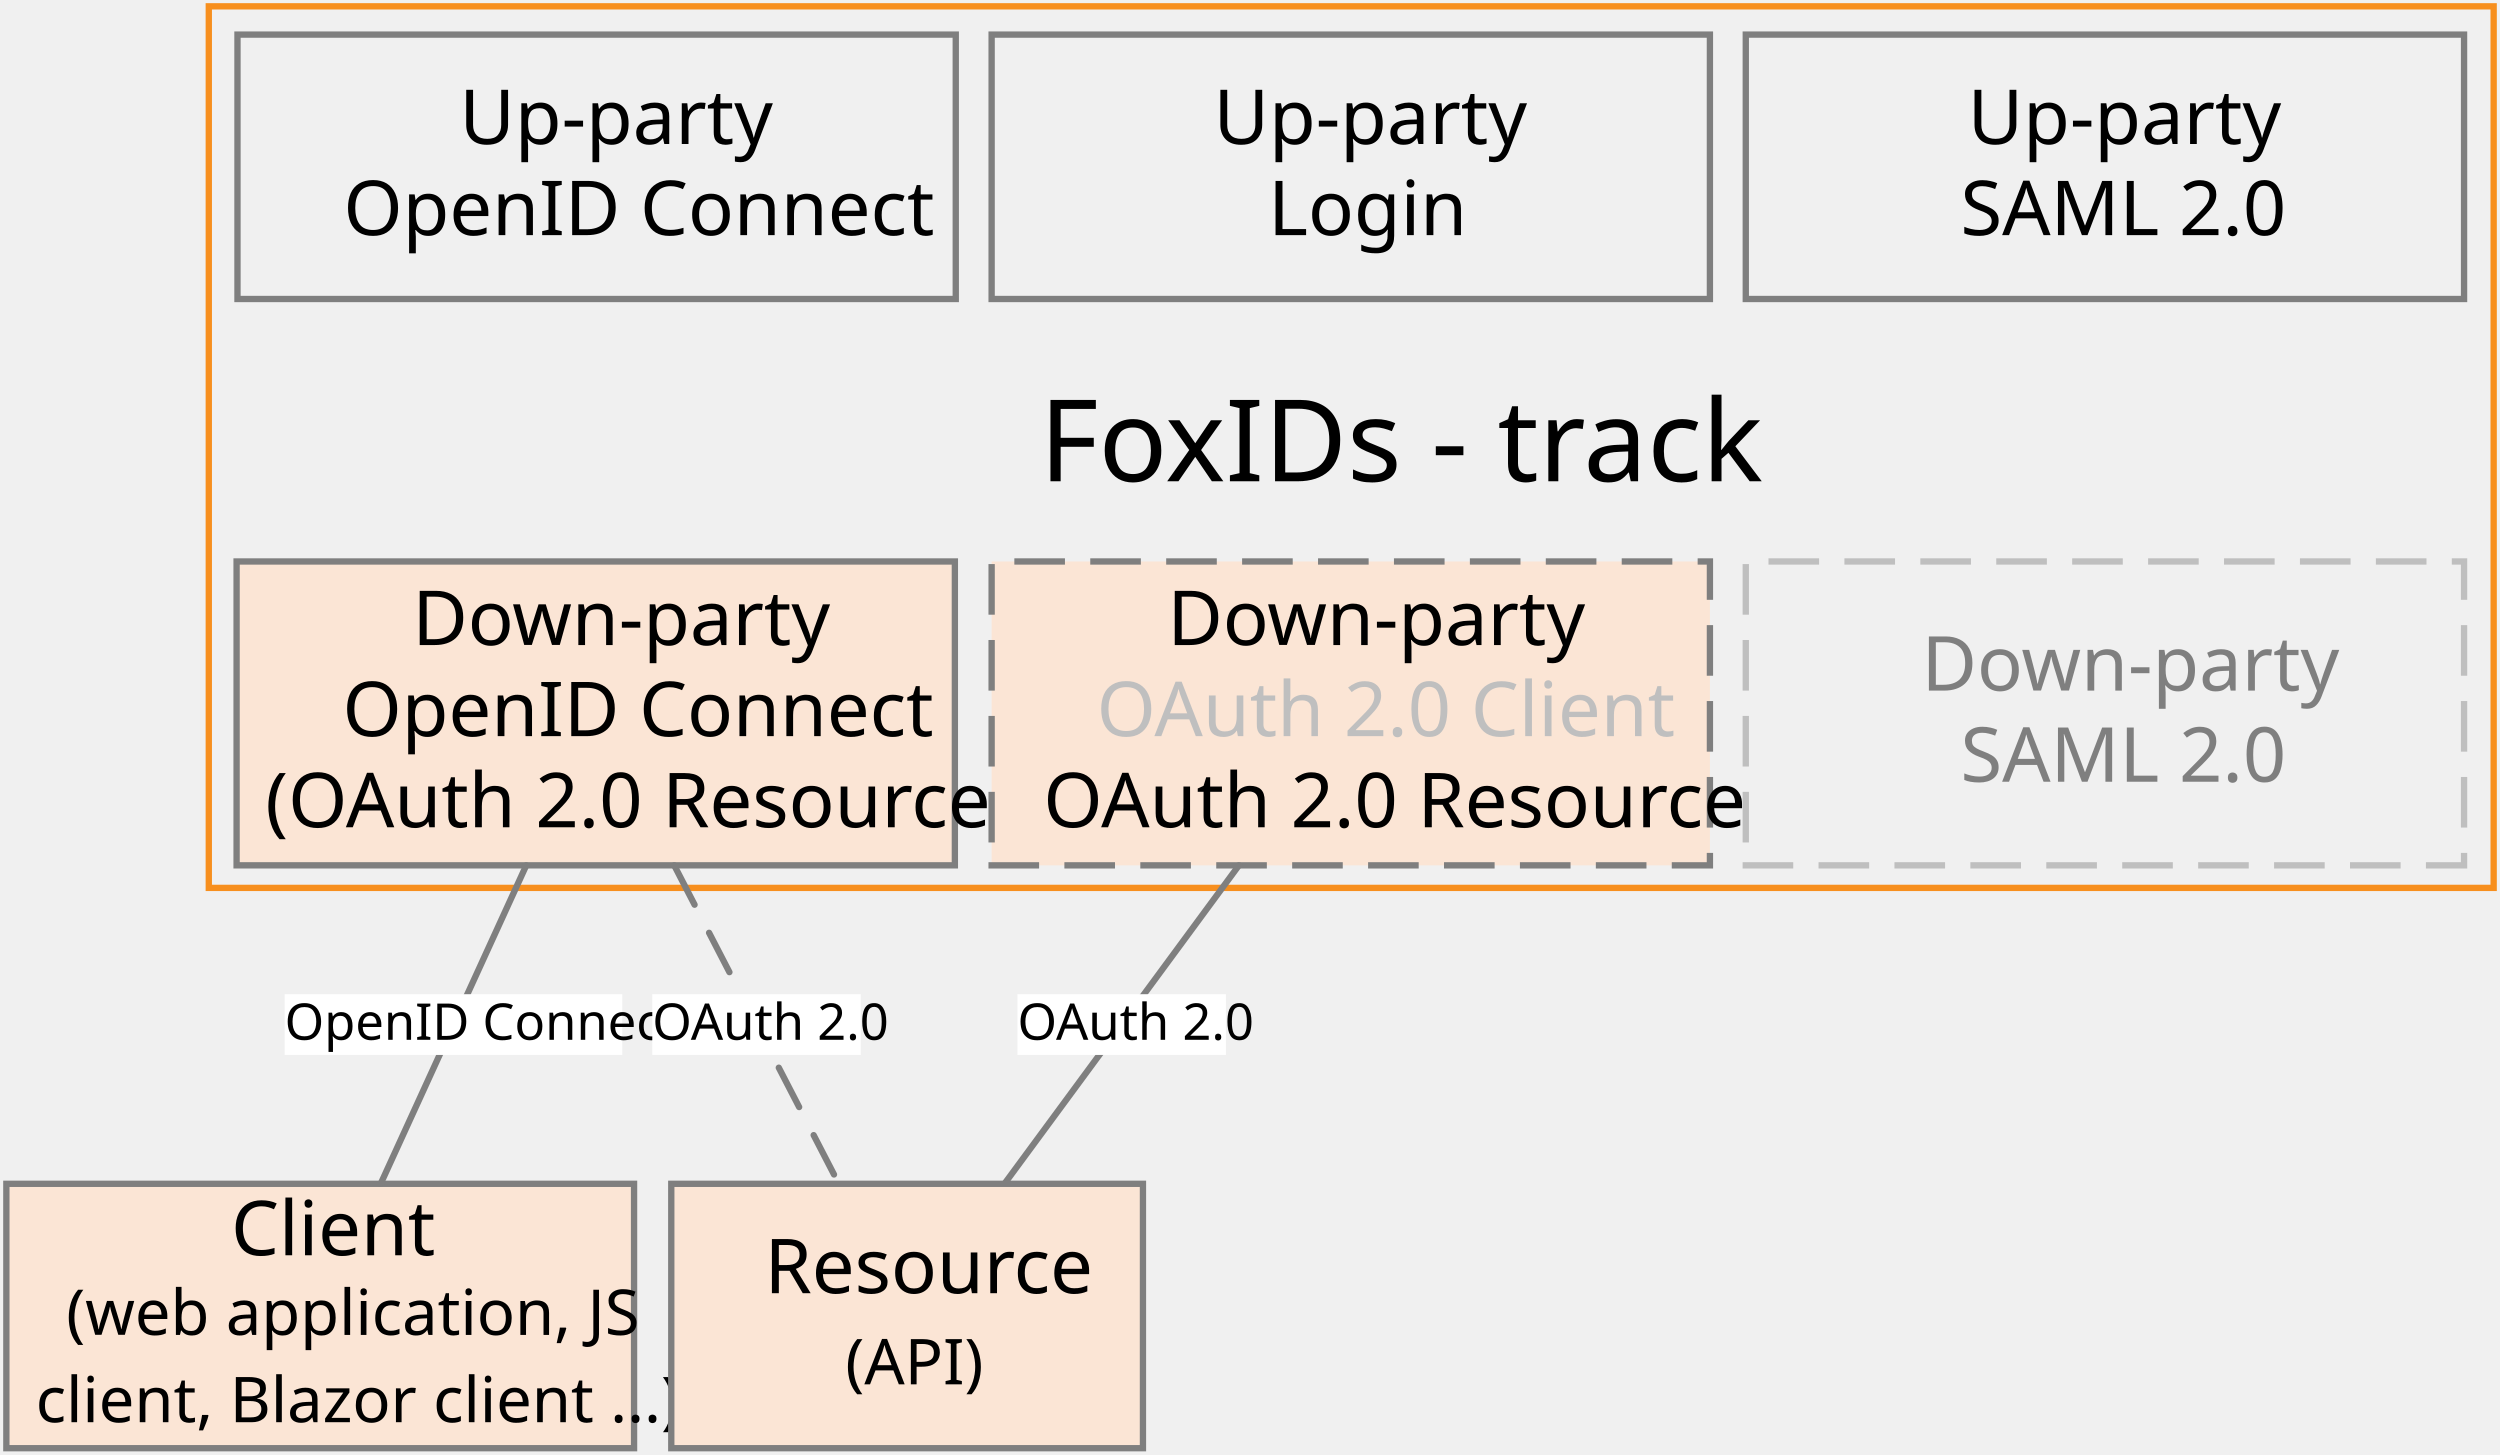
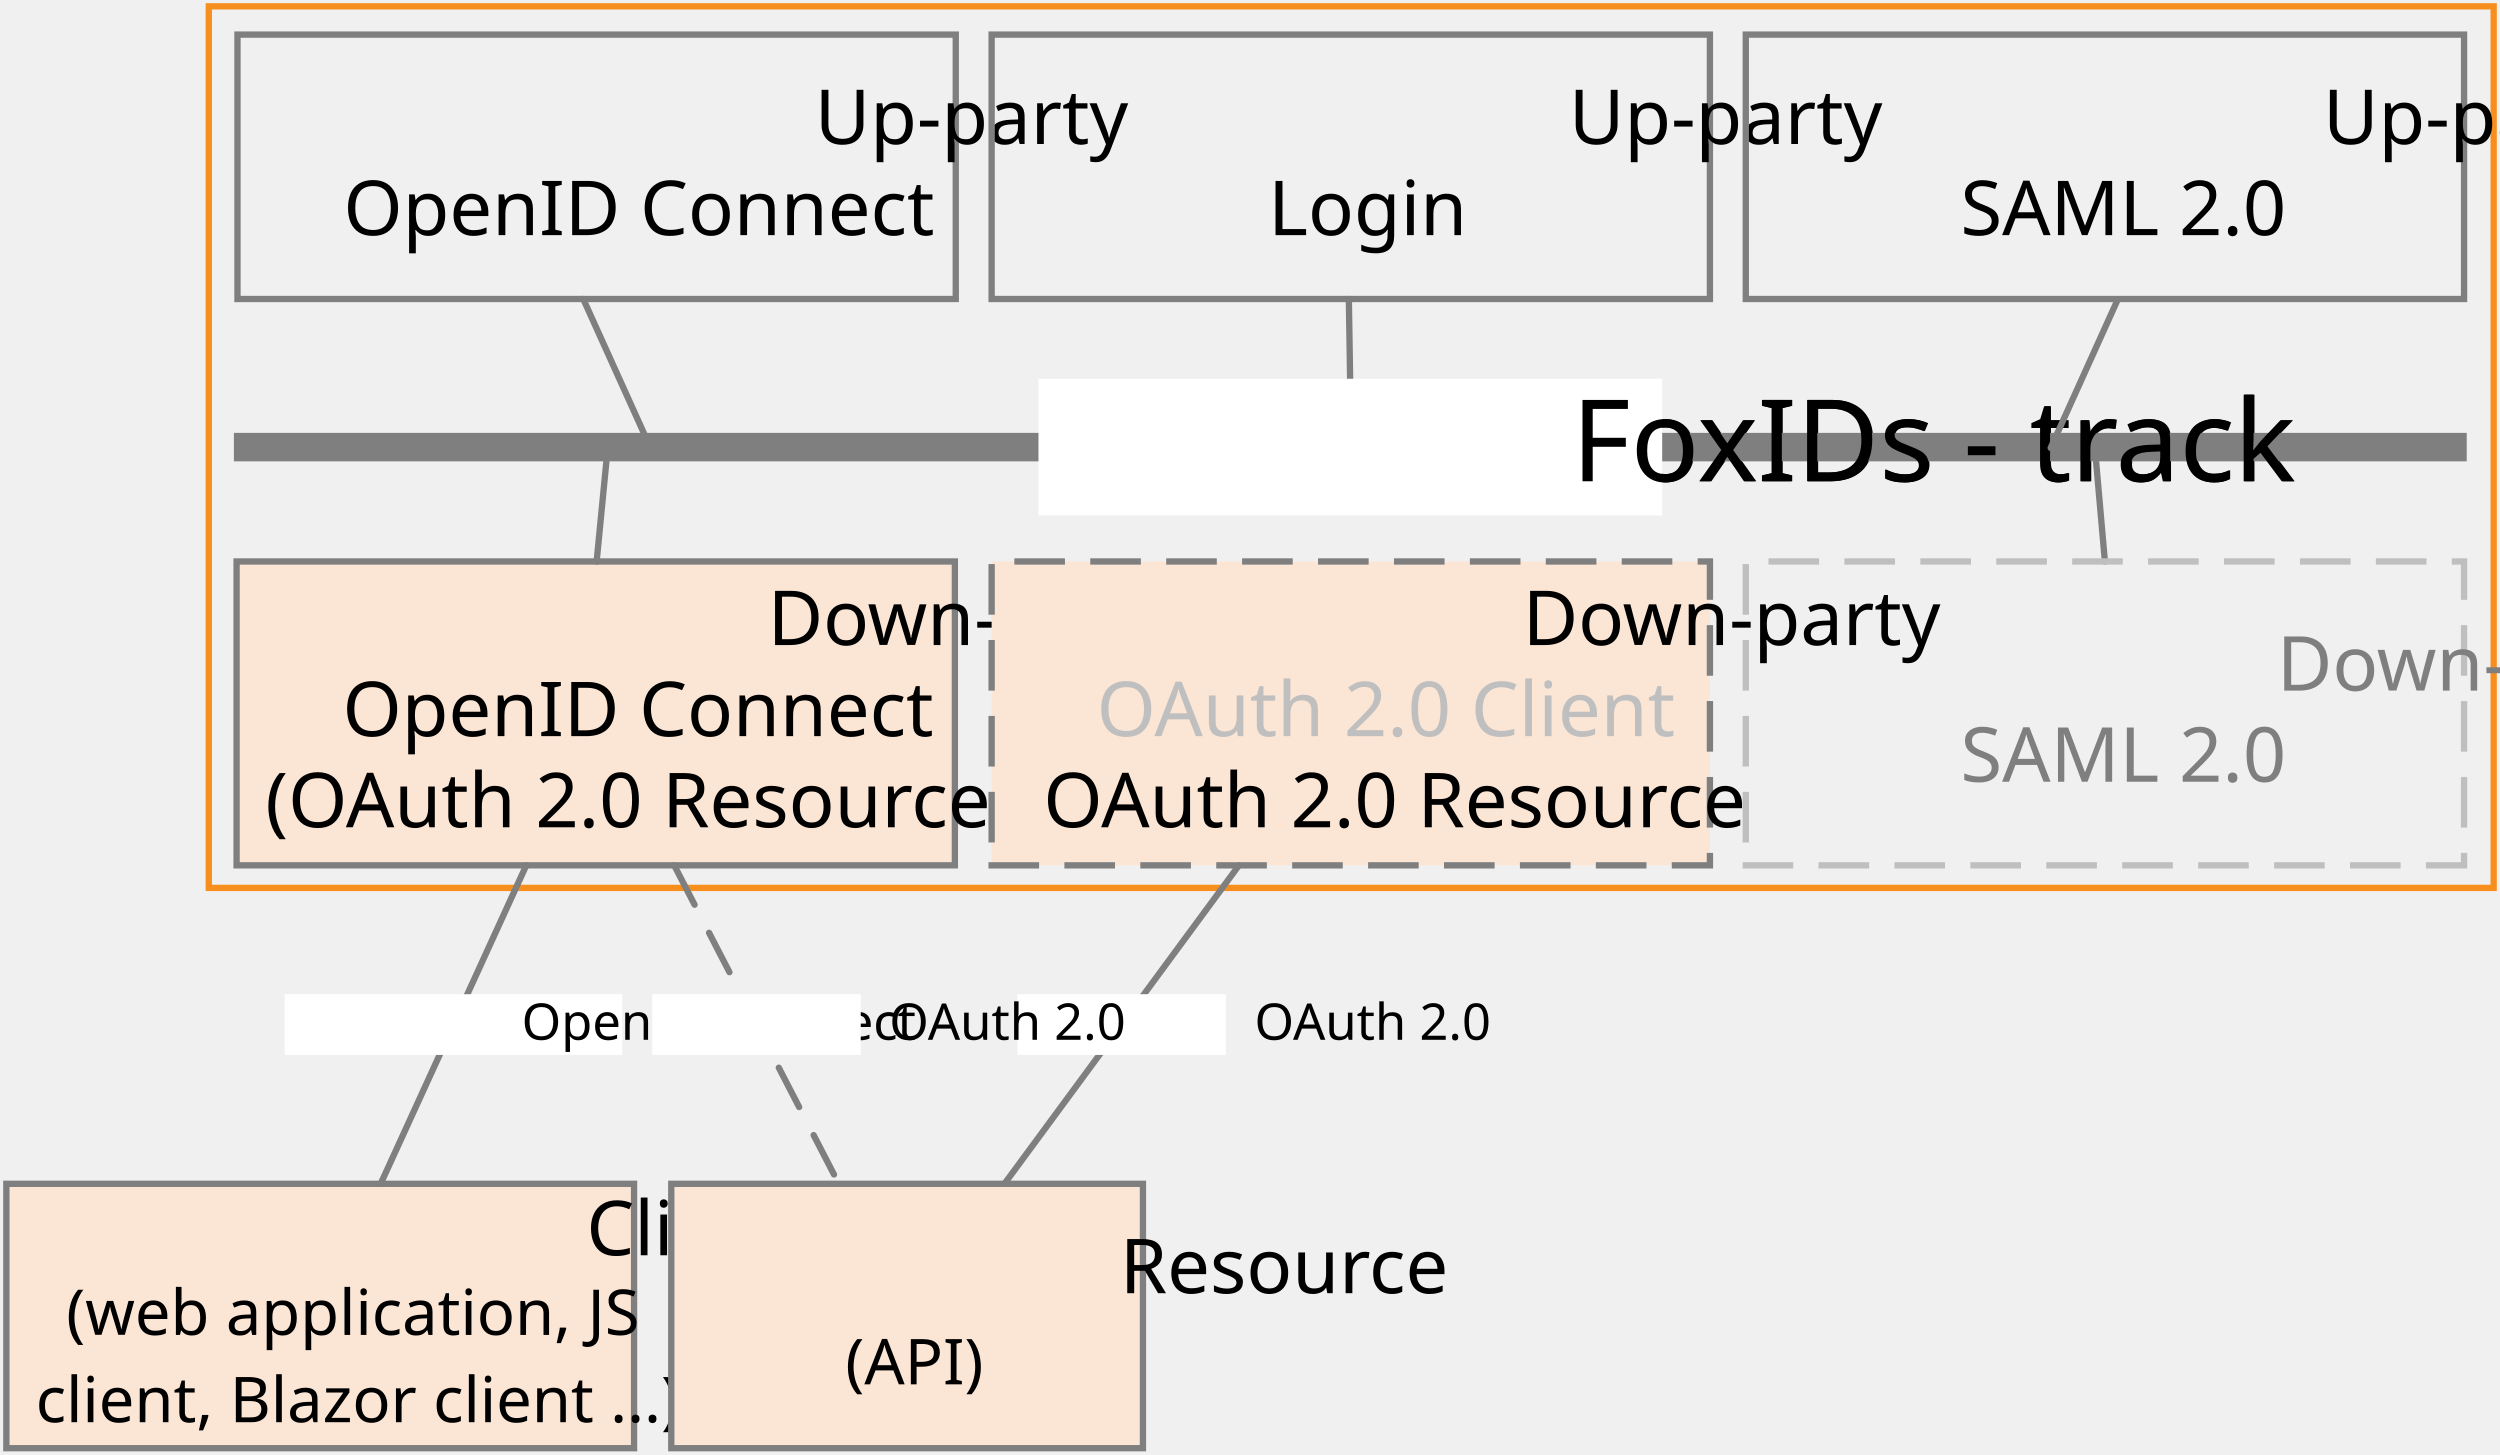
- <svg xmlns="http://www.w3.org/2000/svg" width="5.488in" height="3.193in" viewBox="0 0 395.13 229.897" xml:space="preserve" color-interpolation-filters="sRGB" class="st17">
+ <svg xmlns="http://www.w3.org/2000/svg" xmlns:ns1="http://schemas.microsoft.com/visio/2003/SVGExtensions/" width="5.488in" height="3.193in" viewBox="0 0 395.13 229.897" xml:space="preserve" color-interpolation-filters="sRGB" class="st18">
+   <ns1:documentProperties ns1:langID="1033" ns1:metric="true" ns1:viewMarkup="false" />
  <style type="text/css">
	
		.st1 {fill:none;stroke:#f78f1e;stroke-width:1}
		.st2 {fill:#000000;font-family:Calibri;font-size:1.5em}
		.st3 {fill:#fbe5d5;stroke:#7f7f7f;stroke-width:1}
		.st4 {fill:#000000;font-family:Calibri;font-size:1em}
		.st5 {font-size:1em}
		.st6 {fill:#fbe5d5;stroke:#7f7f7f;stroke-dasharray:7,5;stroke-width:1}
		.st7 {fill:#bfbfbf;font-size:1em}
		.st8 {font-size:0.833em}
		.st9 {stroke:#7f7f7f;stroke-linecap:round;stroke-linejoin:round;stroke-width:1}
		.st10 {fill:#ffffff;stroke:none;stroke-linecap:butt;stroke-width:7.2}
		.st11 {fill:#000000;font-family:Calibri;font-size:0.667em}
- 		.st12 {fill:#ffffff;stroke:none;stroke-linecap:butt}
- 		.st13 {stroke:#7f7f7f;stroke-dasharray:7,5;stroke-linecap:round;stroke-linejoin:round;stroke-width:1}
- 		.st14 {fill:none;stroke:#bfbfbf;stroke-dasharray:7,5;stroke-width:1}
- 		.st15 {fill:#7f7f7f;font-family:Calibri;font-size:1em}
- 		.st16 {fill:none;stroke:#7f7f7f;stroke-width:1}
- 		.st17 {fill:none;fill-rule:evenodd;font-size:12px;overflow:visible;stroke-linecap:square;stroke-miterlimit:3}
+ 		.st12 {stroke:#7f7f7f;stroke-dasharray:7,5;stroke-linecap:round;stroke-linejoin:round;stroke-width:1}
+ 		.st13 {fill:none;stroke:#7f7f7f;stroke-width:1}
+ 		.st14 {fill:#4672c4;stroke:#7f7f7f;stroke-width:0.25}
+ 		.st15 {stroke:#7f7f7f;stroke-linecap:butt;stroke-width:4.5}
+ 		.st16 {fill:none;stroke:#bfbfbf;stroke-dasharray:7,5;stroke-width:1}
+ 		.st17 {fill:#7f7f7f;font-family:Calibri;font-size:1em}
+ 		.st18 {fill:none;fill-rule:evenodd;font-size:12px;overflow:visible;stroke-linecap:square;stroke-miterlimit:3}
	
	</style>
-   <g>
-     <g id="shape96-1" transform="translate(32.9961,-89.5608)">
+   <g ns1:mID="0" ns1:index="1" ns1:groupContext="foregroundPage">
+     <ns1:pageProperties ns1:drawingScale="0.0393701" ns1:pageScale="0.0393701" ns1:drawingUnits="24" ns1:shadowOffsetX="8.50394" ns1:shadowOffsetY="-8.50394" />
+     <ns1:layer ns1:name="Connector" ns1:index="0" />
+     <g id="shape96-1" ns1:mID="96" ns1:groupContext="shape" transform="translate(32.9961,-89.5608)">
+       <ns1:userDefs>
+         <ns1:ud ns1:nameU="visVersion" ns1:val="VT0(15):26" />
+       </ns1:userDefs>
+       <ns1:textBlock ns1:margins="rect(4,4,4,4)" ns1:tabSpace="42.5197" />
+       <ns1:textRect cx="180.567" cy="160.229" width="361.14" height="139.336" />
      <rect x="0" y="90.561" width="361.134" height="139.336" class="st1" />
-       <text x="131.28" y="165.63" class="st2">FoxIDs - track</text>
-     </g>
-     <g id="shape98-4" transform="translate(37.3898,-93.126)">
+       <text x="131.28" y="165.63" class="st2" ns1:langID="1033">
+         <ns1:paragraph ns1:horizAlign="1" />
+         <ns1:tabList />FoxIDs - track</text>
+     </g>
+     <g id="shape98-4" ns1:mID="98" ns1:groupContext="shape" transform="translate(37.3898,-93.126)">
+       <ns1:userDefs>
+         <ns1:ud ns1:nameU="visVersion" ns1:val="VT0(15):26" />
+       </ns1:userDefs>
+       <ns1:textBlock ns1:margins="rect(4,4,4,4)" ns1:tabSpace="42.5197" />
+       <ns1:textRect cx="56.764" cy="205.884" width="113.53" height="48.025" />
      <rect x="0" y="181.871" width="113.528" height="48.025" class="st3" />
-       <text x="27.79" y="195.08" class="st4">Down-party  <tspan x="16.74" dy="1.2em" class="st5">OpenID Connect </tspan>
+       <text x="27.79" y="195.08" class="st4" ns1:langID="1033">
+         <ns1:paragraph ns1:horizAlign="1" />
+         <ns1:tabList />Down-party <ns1:newlineChar />
+         <tspan x="16.74" dy="1.2em" class="st5">OpenID Connect<ns1:newlineChar />
+         </tspan>
        <tspan x="4.54" dy="1.2em" class="st5">(OAuth 2.0 Resource)</tspan>
      </text>
    </g>
-     <g id="shape99-9" transform="translate(156.728,-93.126)">
+     <g id="shape99-9" ns1:mID="99" ns1:groupContext="shape" transform="translate(156.728,-93.126)">
+       <ns1:userDefs>
+         <ns1:ud ns1:nameU="visVersion" ns1:val="VT0(15):26" />
+       </ns1:userDefs>
+       <ns1:textBlock ns1:margins="rect(4,4,4,4)" ns1:tabSpace="42.5197" />
+       <ns1:textRect cx="56.764" cy="205.884" width="113.53" height="48.025" />
      <path d="M0 229.9 L113.53 229.9 L113.53 181.87 L0 181.87 L0 229.9 Z" class="st6" />
-       <text x="27.79" y="195.08" class="st4">Down-party  <tspan x="16.59" dy="1.2em" class="st7">OAuth 2.0 Client </tspan>
+       <text x="27.79" y="195.08" class="st4" ns1:langID="1033">
+         <ns1:paragraph ns1:horizAlign="1" />
+         <ns1:tabList />Down-party <ns1:newlineChar />
+         <tspan x="16.59" dy="1.2em" class="st7">OAuth 2.0 Client<ns1:newlineChar />
+         </tspan>
        <tspan x="8.17" dy="1.2em" class="st5">OAuth 2.0 Resource</tspan>
      </text>
    </g>
-     <g id="shape102-14" transform="translate(1,-1)">
+     <g id="shape102-14" ns1:mID="102" ns1:groupContext="shape" transform="translate(1,-1)">
+       <ns1:userDefs>
+         <ns1:ud ns1:nameU="visVersion" ns1:val="VT0(15):26" />
+       </ns1:userDefs>
+       <ns1:textBlock ns1:margins="rect(4,4,4,4)" ns1:tabSpace="42.5197" />
+       <ns1:textRect cx="49.606" cy="209.002" width="99.22" height="41.789" />
      <rect x="0" y="188.107" width="99.213" height="41.789" class="st3" />
-       <text x="35.51" y="199.4" class="st4">Client  <tspan x="9.46" dy="1.26em" class="st8">(web application, JS </tspan>
+       <text x="35.51" y="199.4" class="st4" ns1:langID="1033">
+         <ns1:paragraph ns1:horizAlign="1" />
+         <ns1:tabList />Client <ns1:newlineChar />
+         <tspan x="9.46" dy="1.26em" class="st8">(web application, JS </tspan>
        <tspan x="4.65" dy="1.38em" class="st8">client, Blazor client ...)</tspan>
      </text>
    </g>
-     <g id="shape103-19" transform="translate(83.1745,-93.126)">
+     <g id="shape103-19" ns1:mID="103" ns1:groupContext="shape" ns1:layerMember="0" transform="translate(83.1745,-93.126)">
+       <ns1:textBlock ns1:margins="rect(4,4,4,4)" ns1:tabSpace="42.5197" />
+       <ns1:textRect cx="-11.507" cy="255.065" width="63.18" height="17.604" />
      <path d="M0 229.9 L-23.01 280.23" class="st9" />
-       <rect x="-38.189" y="250.265" width="53.363" height="9.6" class="st10" />
-       <text x="-38.19" y="257.47" class="st11">OpenID Connect</text>
-     </g>
-     <g id="shape104-24" transform="translate(195.813,-93.126)">
+       <rect ns1:rectContext="textBkgnd" x="-38.189" y="250.265" width="53.363" height="9.6" class="st10" />
+       <text x="-38.19" y="257.47" class="st11" ns1:langID="1033">
+         <ns1:paragraph ns1:horizAlign="1" />
+         <ns1:tabList />OpenID Connect</text>
+     </g>
+     <g id="shape104-24" ns1:mID="104" ns1:groupContext="shape" ns1:layerMember="0" transform="translate(195.813,-93.126)">
+       <ns1:textBlock ns1:margins="rect(4,4,4,4)" ns1:tabSpace="42.5197" />
+       <ns1:textRect cx="-18.53" cy="255.065" width="42.77" height="17.604" />
      <path d="M0 229.9 L-37.06 280.23" class="st9" />
-       <rect x="-35.004" y="250.265" width="32.949" height="9.6" class="st12" />
-       <text x="-35" y="257.47" class="st11">OAuth 2.0</text>
-     </g>
-     <g id="shape105-29" transform="translate(106.095,-1)">
+       <rect ns1:rectContext="textBkgnd" x="-35.004" y="250.265" width="32.949" height="9.6" class="st10" />
+       <text x="-35" y="257.47" class="st11" ns1:langID="1033">
+         <ns1:paragraph ns1:horizAlign="1" />
+         <ns1:tabList />OAuth 2.0</text>
+     </g>
+     <g id="shape105-29" ns1:mID="105" ns1:groupContext="shape" transform="translate(106.095,-1)">
+       <ns1:userDefs>
+         <ns1:ud ns1:nameU="visVersion" ns1:val="VT0(15):26" />
+       </ns1:userDefs>
+       <ns1:textBlock ns1:margins="rect(4,4,4,4)" ns1:tabSpace="42.5197" />
+       <ns1:textRect cx="37.276" cy="209.002" width="74.56" height="41.789" />
      <rect x="0" y="188.107" width="74.551" height="41.789" class="st3" />
-       <text x="14.75" y="205.4" class="st4">Resource  <tspan x="27.51" dy="1.44em" class="st8">(API)</tspan>
-       </text>
-     </g>
-     <g id="shape110-33" transform="translate(106.562,-93.126)">
-       <path d="M0 229.9 L26.01 280.23" class="st13" />
-       <rect x="-3.469" y="250.265" width="32.949" height="9.6" class="st10" />
-       <text x="-3.47" y="257.47" class="st11">OAuth 2.0</text>
-     </g>
-     <g id="shape111-38" transform="translate(275.925,-93.126)">
-       <path d="M0 229.9 L113.53 229.9 L113.53 181.87 L0 181.87 L0 229.9 Z" class="st14" />
-       <text x="27.79" y="202.28" class="st15">Down-party  <tspan x="33.93" dy="1.2em" class="st5">SAML 2.0</tspan>
-       </text>
-     </g>
-     <g id="shape112-42" transform="translate(37.5314,-182.639)">
-       <rect x="0" y="188.107" width="113.528" height="41.789" class="st16" />
-       <text x="35.08" y="205.4" class="st4">Up-party  <tspan x="16.74" dy="1.2em" class="st5">OpenID Connect</tspan>
-       </text>
-     </g>
-     <g id="shape113-46" transform="translate(156.728,-182.639)">
-       <rect x="0" y="188.107" width="113.528" height="41.789" class="st16" />
-       <text x="35.08" y="205.4" class="st4">Up-party  <tspan x="43.72" dy="1.2em" class="st5">Login</tspan>
-       </text>
-     </g>
-     <g id="shape114-50" transform="translate(275.925,-182.639)">
-       <rect x="0" y="188.107" width="113.528" height="41.789" class="st16" />
-       <text x="35.08" y="205.4" class="st4">Up-party  <tspan x="33.93" dy="1.2em" class="st5">SAML 2.0</tspan>
+       <text x="14.75" y="205.4" class="st4" ns1:langID="1033">
+         <ns1:paragraph ns1:horizAlign="1" />
+         <ns1:tabList />Resource <ns1:newlineChar />
+         <tspan x="27.51" dy="1.44em" class="st8">(API)</tspan>
+       </text>
+     </g>
+     <g id="shape110-33" ns1:mID="110" ns1:groupContext="shape" ns1:layerMember="0" transform="translate(106.562,-93.126)">
+       <ns1:textBlock ns1:margins="rect(4,4,4,4)" ns1:tabSpace="42.5197" />
+       <ns1:textRect cx="13.006" cy="255.065" width="42.77" height="17.604" />
+       <path d="M0 229.9 L26.01 280.23" class="st12" />
+       <rect ns1:rectContext="textBkgnd" x="-3.469" y="250.265" width="32.949" height="9.6" class="st10" />
+       <text x="-3.47" y="257.47" class="st11" ns1:langID="1033">
+         <ns1:paragraph ns1:horizAlign="1" />
+         <ns1:tabList />OAuth 2.0</text>
+     </g>
+     <g id="shape112-38" ns1:mID="112" ns1:groupContext="shape" transform="translate(37.5314,-182.639)">
+       <ns1:userDefs>
+         <ns1:ud ns1:nameU="visVersion" ns1:val="VT0(15):26" />
+       </ns1:userDefs>
+       <ns1:textBlock ns1:margins="rect(4,4,4,4)" ns1:tabSpace="42.5197" />
+       <ns1:textRect cx="56.764" cy="209.002" width="113.53" height="41.789" />
+       <rect x="0" y="188.107" width="113.528" height="41.789" class="st13" />
+       <text x="35.08" y="205.4" class="st4" ns1:langID="1033">
+         <ns1:paragraph ns1:horizAlign="1" />
+         <ns1:tabList />Up-party <ns1:newlineChar />
+         <tspan x="16.74" dy="1.2em" class="st5">OpenID Connect</tspan>
+       </text>
+     </g>
+     <g id="shape113-42" ns1:mID="113" ns1:groupContext="shape" transform="translate(156.728,-182.639)">
+       <ns1:userDefs>
+         <ns1:ud ns1:nameU="visVersion" ns1:val="VT0(15):26" />
+       </ns1:userDefs>
+       <ns1:textBlock ns1:margins="rect(4,4,4,4)" ns1:tabSpace="42.5197" />
+       <ns1:textRect cx="56.764" cy="209.002" width="113.53" height="41.789" />
+       <rect x="0" y="188.107" width="113.528" height="41.789" class="st13" />
+       <text x="35.08" y="205.4" class="st4" ns1:langID="1033">
+         <ns1:paragraph ns1:horizAlign="1" />
+         <ns1:tabList />Up-party <ns1:newlineChar />
+         <tspan x="43.72" dy="1.2em" class="st5">Login</tspan>
+       </text>
+     </g>
+     <g id="shape114-46" ns1:mID="114" ns1:groupContext="shape" transform="translate(275.925,-182.639)">
+       <ns1:userDefs>
+         <ns1:ud ns1:nameU="visVersion" ns1:val="VT0(15):26" />
+       </ns1:userDefs>
+       <ns1:textBlock ns1:margins="rect(4,4,4,4)" ns1:tabSpace="42.5197" />
+       <ns1:textRect cx="56.764" cy="209.002" width="113.53" height="41.789" />
+       <rect x="0" y="188.107" width="113.528" height="41.789" class="st13" />
+       <text x="35.08" y="205.4" class="st4" ns1:langID="1033">
+         <ns1:paragraph ns1:horizAlign="1" />
+         <ns1:tabList />Up-party <ns1:newlineChar />
+         <tspan x="33.93" dy="1.2em" class="st5">SAML 2.0</tspan>
+       </text>
+     </g>
+     <g id="shape115-50" ns1:mID="115" ns1:groupContext="shape" transform="translate(345.161,-157.825) scale(-1,1)">
+       <ns1:userDefs>
+         <ns1:ud ns1:nameU="visVersion" ns1:val="VT0(15):26" />
+       </ns1:userDefs>
+       <rect x="0" y="227.345" width="42.094" height="2.551" class="st14" />
+     </g>
+     <g id="shape116-52" ns1:mID="116" ns1:groupContext="shape" ns1:layerMember="0" transform="translate(206.289,-182.639)">
+       <path d="M6.9 229.9 L7.27 253.31" class="st9" />
+     </g>
+     <g id="shape117-55" ns1:mID="117" ns1:groupContext="shape" transform="translate(81.752,-157.876)">
+       <ns1:userDefs>
+         <ns1:ud ns1:nameU="visVersion" ns1:val="VT0(15):26" />
+       </ns1:userDefs>
+       <rect x="0" y="227.345" width="42.094" height="2.551" class="st14" />
+     </g>
+     <g id="shape118-57" ns1:mID="118" ns1:groupContext="shape" ns1:layerMember="0" transform="translate(36.9646,-152.142)">
+       <ns1:textBlock ns1:margins="rect(4,4,4,4)" ns1:tabSpace="42.5197" />
+       <ns1:textRect cx="176.457" cy="222.81" width="108.4" height="29.604" />
+       <path d="M0 222.81 L352.91 222.81" class="st15" />
+       <rect ns1:rectContext="textBkgnd" x="127.168" y="212.01" width="98.578" height="21.6" class="st10" />
+       <text x="127.17" y="228.21" class="st2" ns1:langID="1033">
+         <ns1:paragraph ns1:horizAlign="1" />
+         <ns1:tabList />FoxIDs - track</text>
+     </g>
+     <g id="shape119-62" ns1:mID="119" ns1:groupContext="shape" ns1:layerMember="0" transform="translate(102.197,-157.876)">
+       <path d="M-6.27 229.9 L-7.9 246.62" class="st9" />
+     </g>
+     <g id="shape120-65" ns1:mID="120" ns1:groupContext="shape" ns1:layerMember="0" transform="translate(90.4048,-182.639)">
+       <path d="M1.78 229.9 L12.39 253.38" class="st9" />
+     </g>
+     <g id="shape121-68" ns1:mID="121" ns1:groupContext="shape" ns1:layerMember="0" transform="translate(324.866,-157.825)">
+       <path d="M6.35 229.9 L7.82 246.57" class="st9" />
+     </g>
+     <g id="shape122-71" ns1:mID="122" ns1:groupContext="shape" ns1:layerMember="0" transform="translate(336.509,-182.588)">
+       <path d="M-1.78 229.9 L-12.39 253.38" class="st9" />
+     </g>
+     <g id="shape111-74" ns1:mID="111" ns1:groupContext="shape" transform="translate(275.925,-93.126)">
+       <ns1:userDefs>
+         <ns1:ud ns1:nameU="visVersion" ns1:val="VT0(15):26" />
+       </ns1:userDefs>
+       <ns1:textBlock ns1:margins="rect(4,4,4,4)" ns1:tabSpace="42.5197" />
+       <ns1:textRect cx="56.764" cy="205.884" width="113.53" height="48.025" />
+       <path d="M0 229.9 L113.53 229.9 L113.53 181.87 L0 181.87 L0 229.9 Z" class="st16" />
+       <text x="27.79" y="202.28" class="st17" ns1:langID="1033">
+         <ns1:paragraph ns1:horizAlign="1" />
+         <ns1:tabList />Down-party <ns1:newlineChar />
+         <tspan x="33.93" dy="1.2em" class="st5">SAML 2.0</tspan>
      </text>
    </g>
  </g>
</svg>
